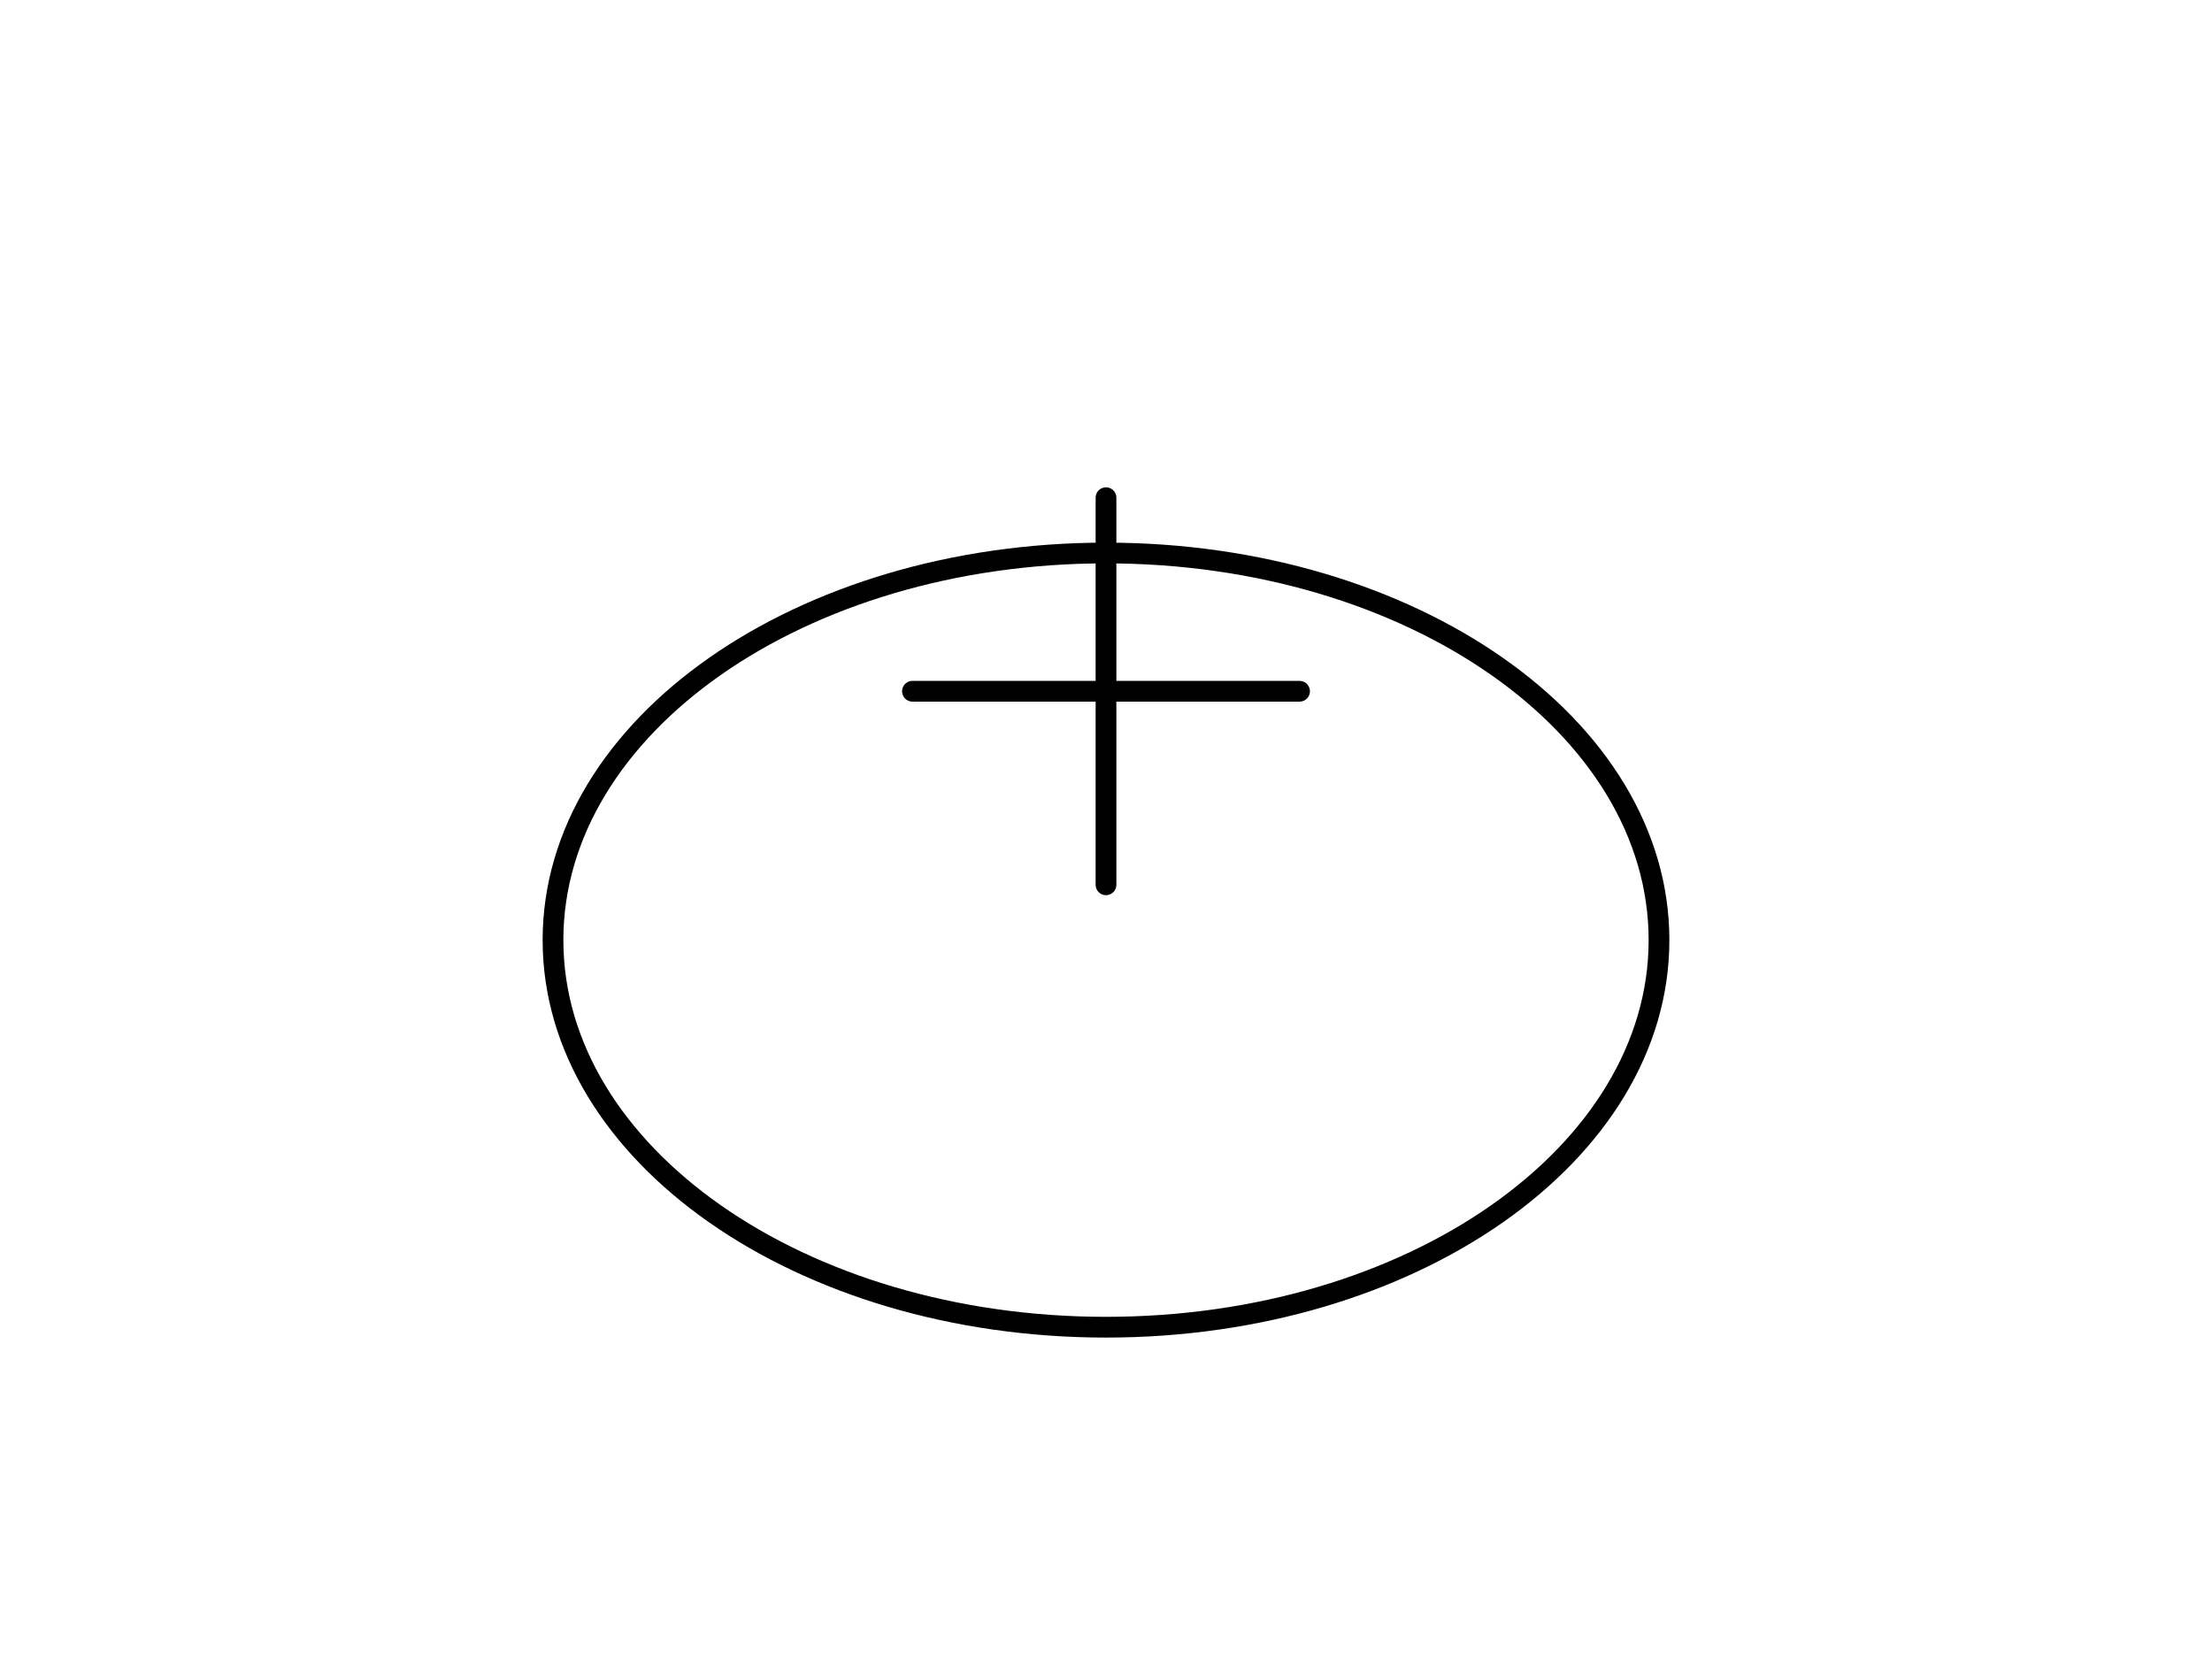
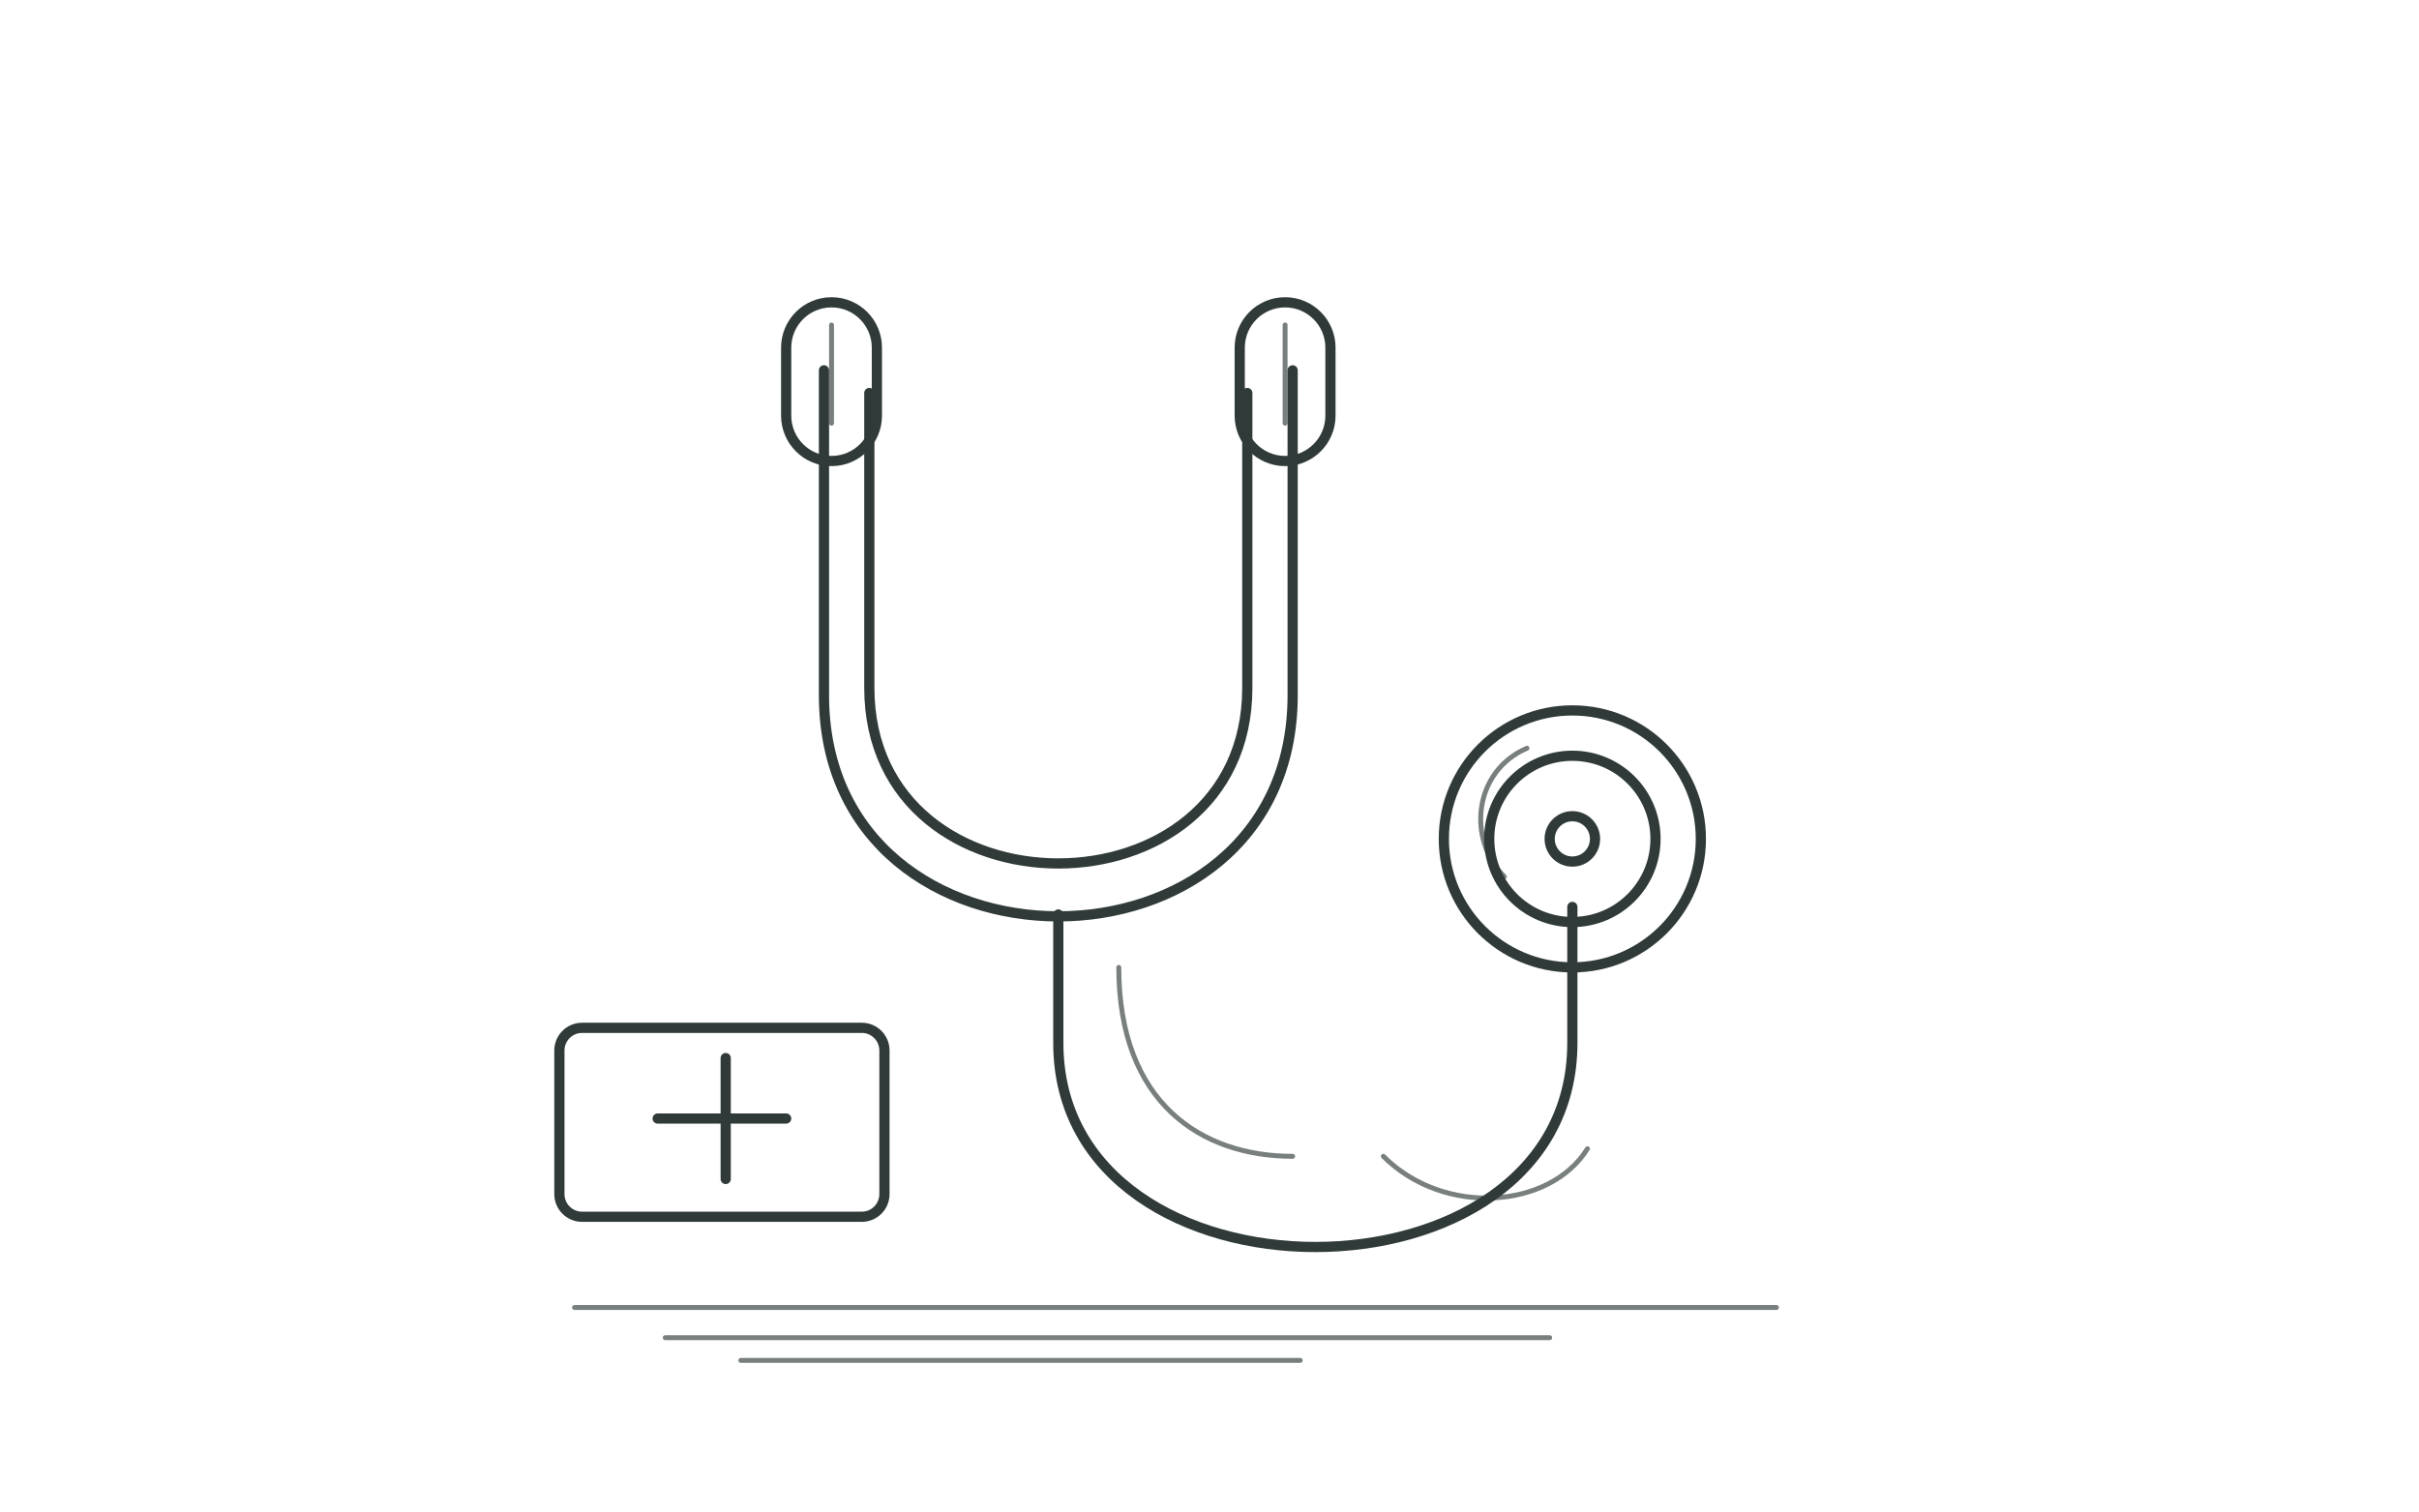
- <svg xmlns="http://www.w3.org/2000/svg" viewBox="0 0 160 120" fill="none" stroke="currentColor" stroke-width="1.5" stroke-linecap="round" stroke-linejoin="round" aria-hidden="true">
-   <ellipse cx="80" cy="68" rx="40" ry="28" />
-   <path d="M80 36v28" />
-   <path d="M66 50h28" />
+ <svg xmlns="http://www.w3.org/2000/svg" viewBox="0 0 320 200" fill="none" stroke="#303b39" stroke-width="1.35" stroke-linecap="round" stroke-linejoin="round">
+   <defs>
+     <pattern id="paper" width="1" height="1" patternUnits="userSpaceOnUse">
+       <rect width="1" height="1" fill="#f1f2ee" stroke="none" />
+     </pattern>
+   </defs>
+   <path d="M109 49v43c0 39 62 39 62 0V49M115 52v39c0 31 50 31 50 0V52M140 121v17c0 36 68 36 68 0v-18" />
+   <rect x="104" y="40" width="12" height="21" rx="6" />
+   <rect x="164" y="40" width="12" height="21" rx="6" />
+   <ellipse cx="208" cy="111" rx="17" ry="17" />
+   <ellipse cx="208" cy="111" rx="11" ry="11" />
+   <ellipse cx="208" cy="111" rx="3" ry="3" />
+   <rect x="74" y="136" width="43" height="25" rx="3" />
+   <path d="M87 148h17m-8-8v16" />
+   <path d="M183 153c8 8 22 7 27-1" stroke-width=".65" opacity=".65" />
+   <path d="M76 173h159m-147 4h117m-107 3h74" stroke-width=".65" opacity=".65" />
+   <path d="M110 43v13M170 43v13M202 99c-7 3-8 12-3 17M148 128c0 18 11 25 23 25" stroke-width=".65" opacity=".65" />
</svg>
